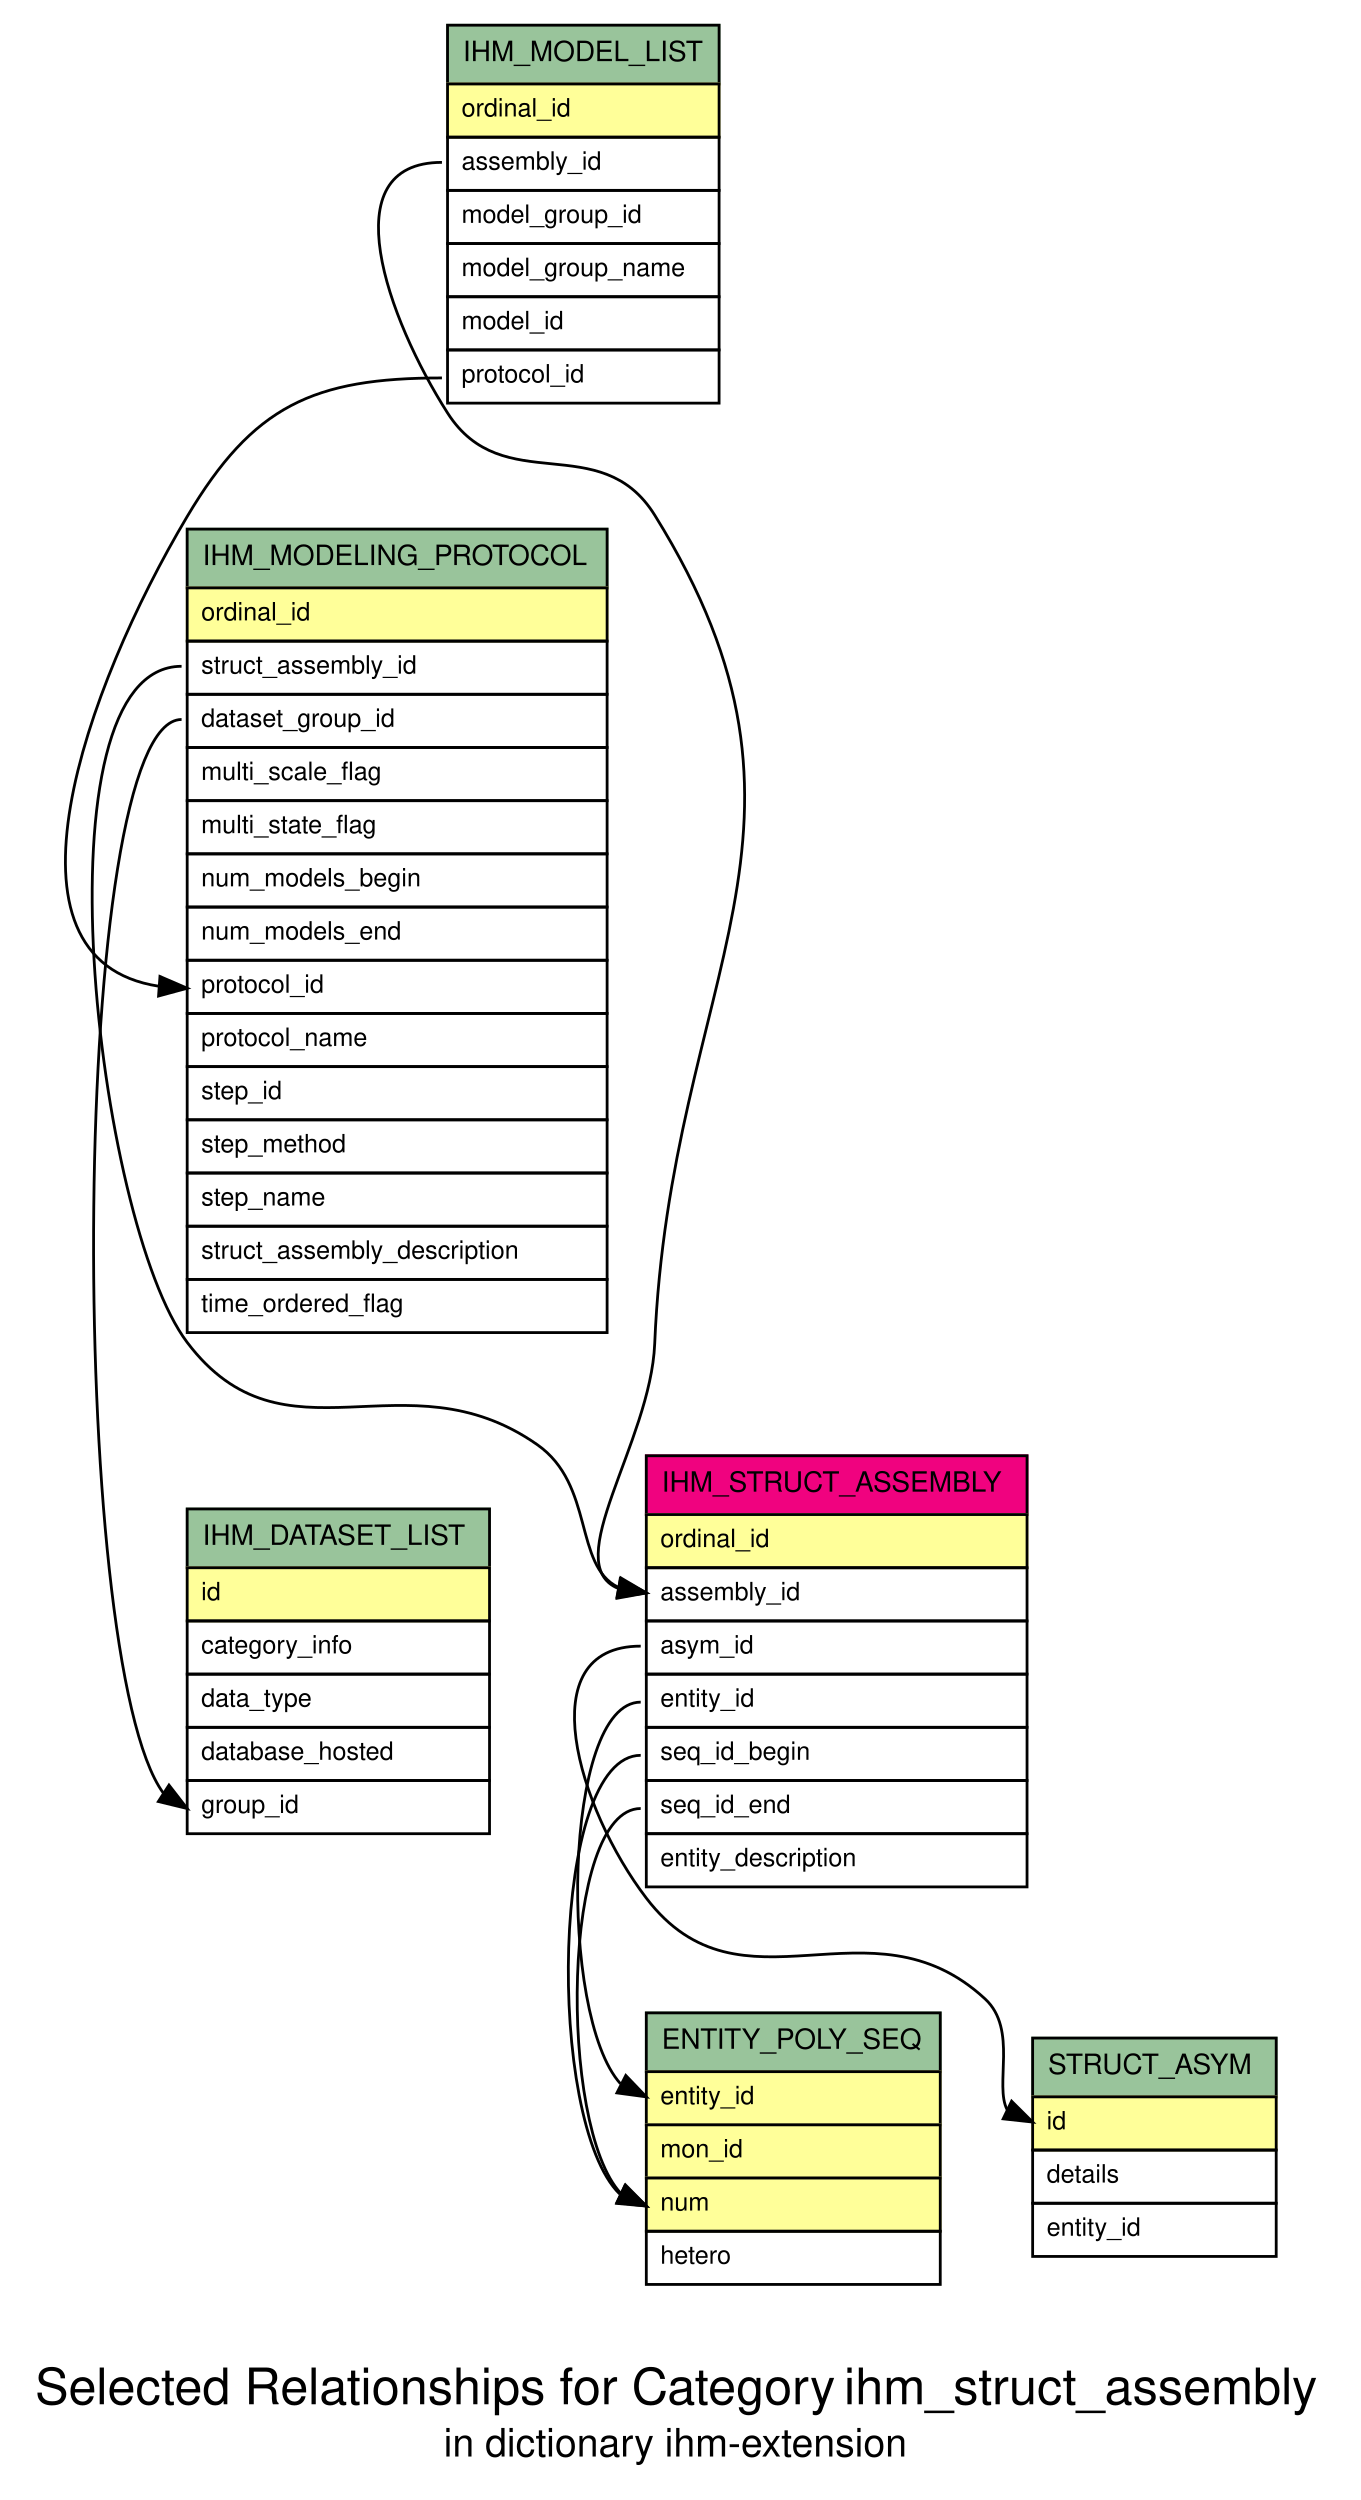
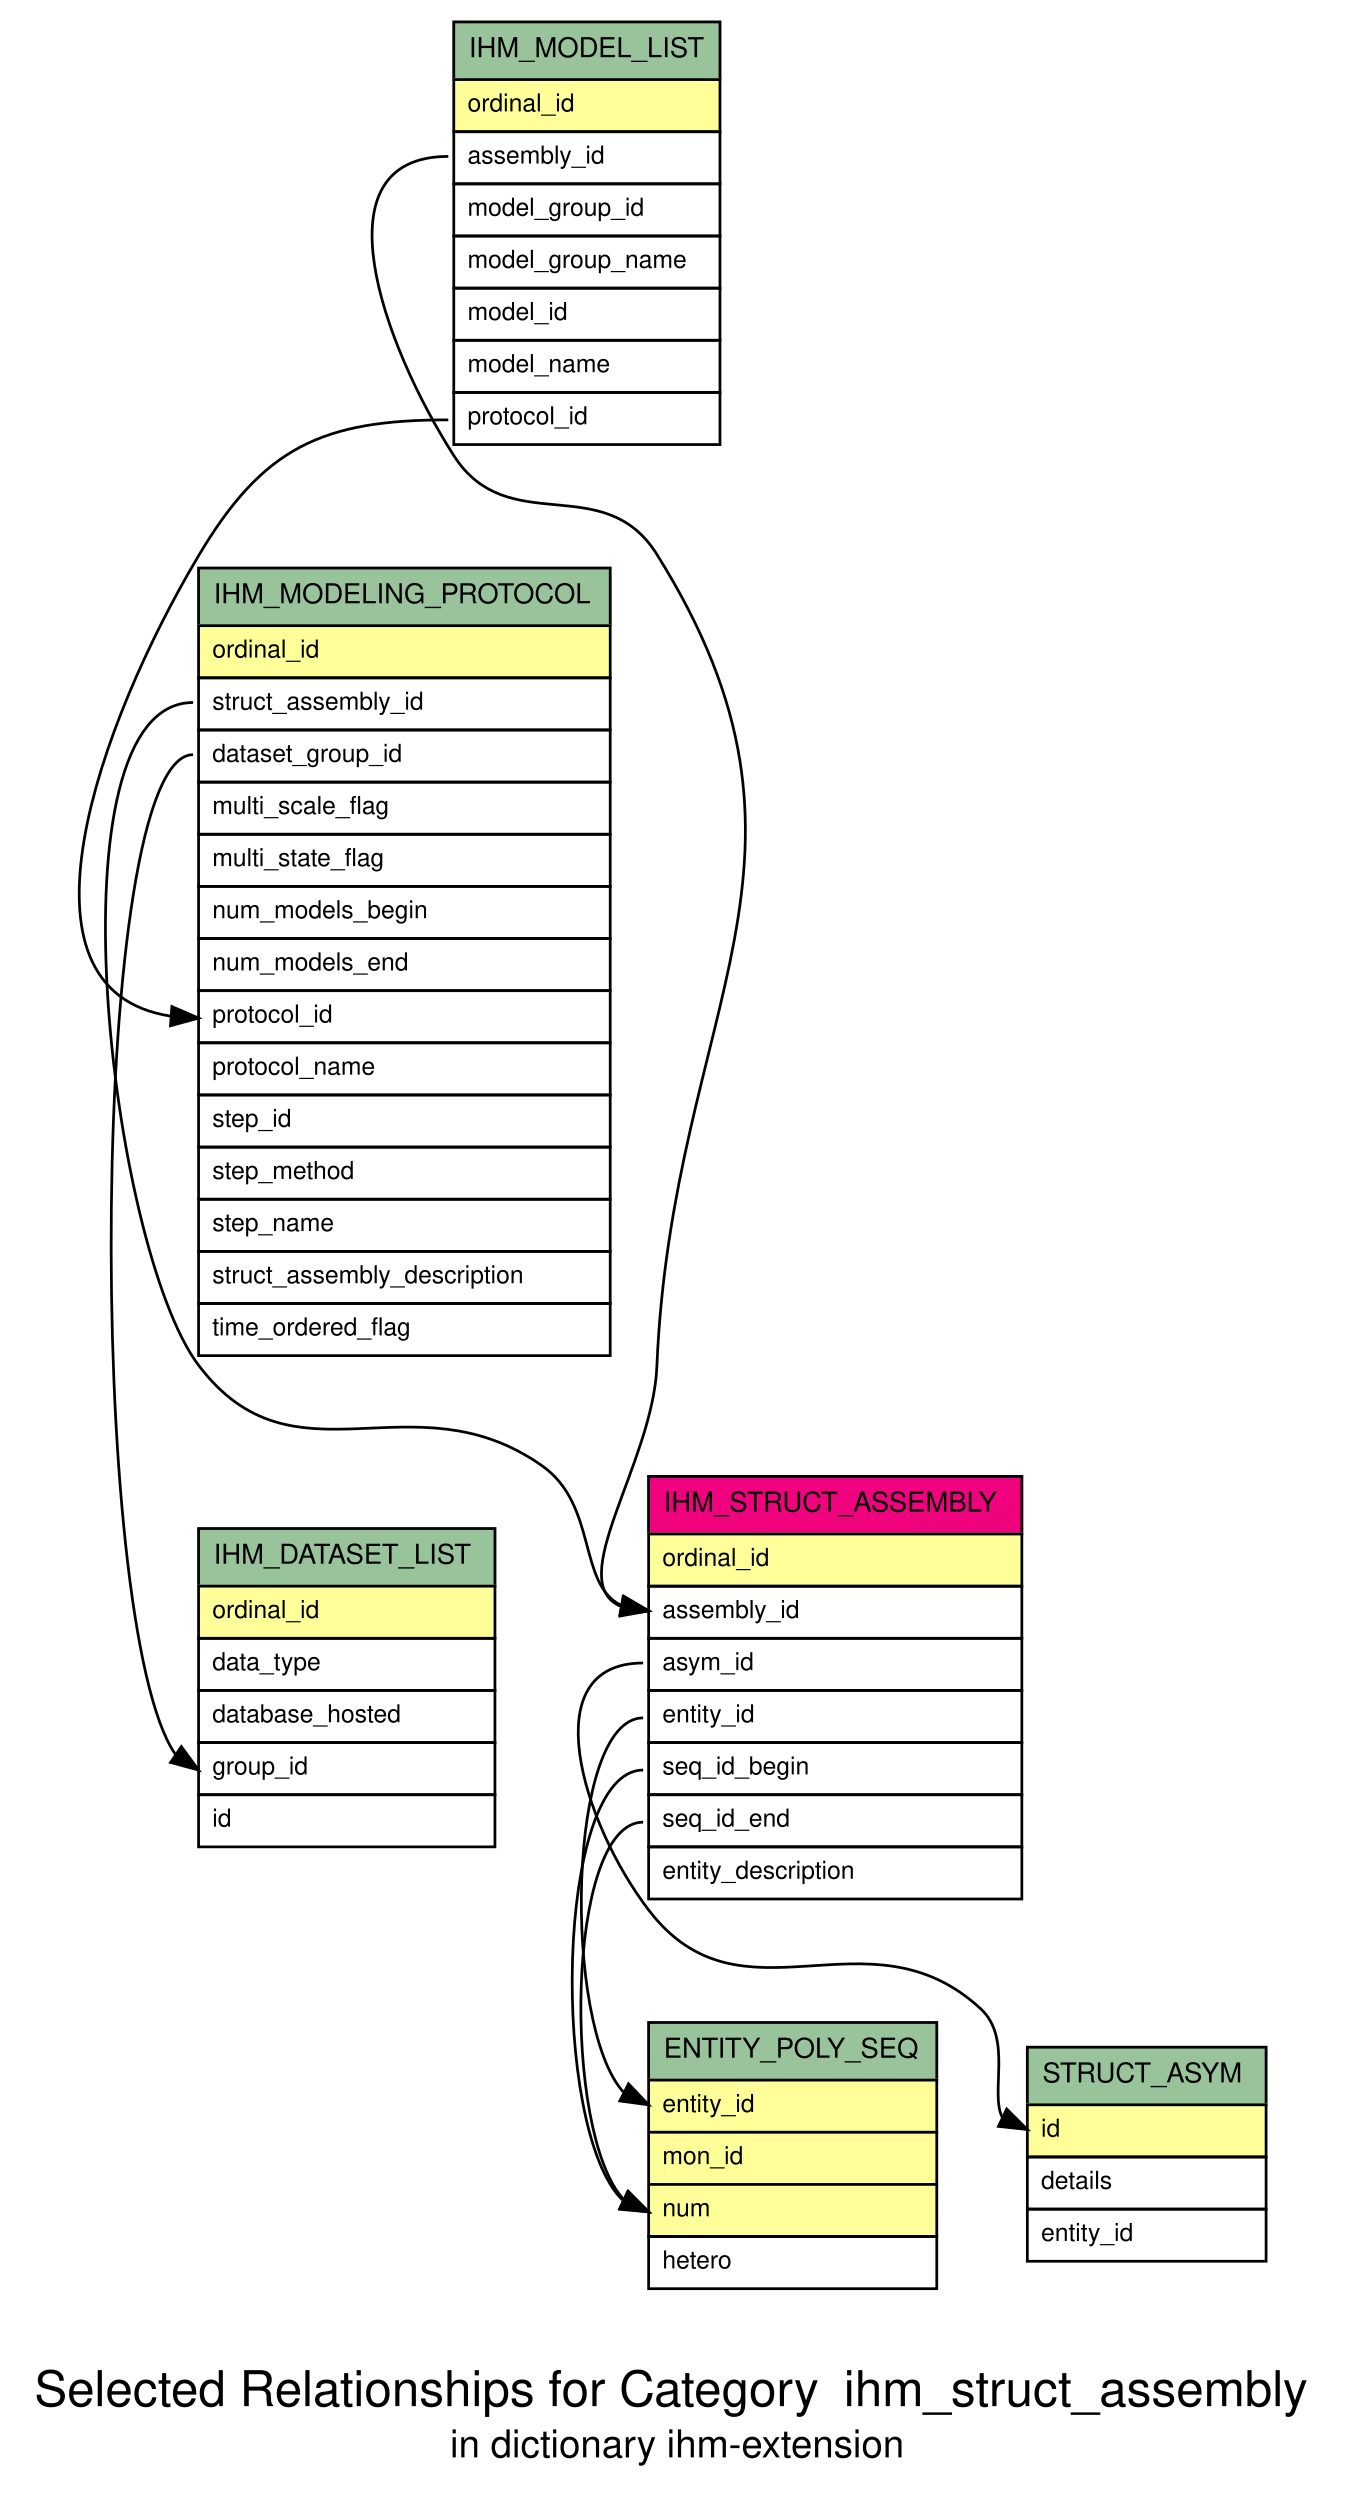
- <svg xmlns="http://www.w3.org/2000/svg" xmlns:xlink="http://www.w3.org/1999/xlink" width="486pt" height="893pt" viewBox="0.00 0.00 486.00 893.00">
-   <g id="graph1" class="graph" transform="scale(1 1) rotate(0) translate(4 889)">
-     <polygon fill="white" stroke="white" points="-4,5 -4,-889 483,-889 483,5 -4,5" />
-     <text text-anchor="start" x="236" y="-51.8" font-family="Helvetica,sans-Serif" font-size="18.00"> </text>
-     <text text-anchor="start" x="8.5" y="-30.2" font-family="Helvetica,sans-Serif" font-size="18.00">Selected Relationships for Category </text>
-     <text text-anchor="start" x="297.5" y="-30.2" font-family="Helvetica,sans-Serif" font-size="18.00">ihm_struct_assembly</text>
-     <text text-anchor="start" x="465.5" y="-29.8" font-family="Helvetica,sans-Serif" font-size="14.00"> </text>
-     <text text-anchor="start" x="154.5" y="-11.533" font-family="Helvetica,sans-Serif" font-size="14.00">  in dictionary ihm-extension</text>
+ <svg xmlns="http://www.w3.org/2000/svg" xmlns:xlink="http://www.w3.org/1999/xlink" width="497pt" height="911pt" viewBox="0.00 0.00 497.00 911.00">
+   <g id="graph1" class="graph" transform="scale(1 1) rotate(0) translate(4 907)">
+     <polygon fill="white" stroke="white" points="-4,5 -4,-907 494,-907 494,5 -4,5" />
+     <text text-anchor="start" x="241.5" y="-51.8" font-family="Helvetica,sans-Serif" font-size="18.00"> </text>
+     <text text-anchor="start" x="8.5" y="-30.2" font-family="Helvetica,sans-Serif" font-size="18.00">Selected Relationships for Category  </text>
+     <text text-anchor="start" x="303.5" y="-30.2" font-family="Helvetica,sans-Serif" font-size="18.00"> ihm_struct_assembly</text>
+     <text text-anchor="start" x="476.5" y="-29.8" font-family="Helvetica,sans-Serif" font-size="14.00"> </text>
+     <text text-anchor="start" x="160" y="-11.533" font-family="Helvetica,sans-Serif" font-size="14.00">  in dictionary ihm-extension</text>
    <g id="node1" class="node">
-       <a xlink:href="/dictionaries/ihm-extension-5.dic/Categories/entity_poly_seq.html" xlink:title="&lt;TABLE&gt;" target="_top">
-         <polygon fill="#99c49b" stroke="#99c49b" points="226.86,-149 226.86,-170 331.86,-170 331.86,-149 226.86,-149" />
-         <polygon fill="none" stroke="black" points="226.86,-149 226.86,-170 331.86,-170 331.86,-149 226.86,-149" />
-         <text text-anchor="start" x="232.36" y="-157.167" font-family="Helvetica,sans-Serif" font-size="10.00">ENTITY_POLY_SEQ</text>
-       </a>
-       <a xlink:href="/dictionaries/ihm-extension-5.dic/Items/_entity_poly_seq.entity_id.html" xlink:title="&lt;TABLE&gt;" target="_top">
-         <polygon fill="#ffff99" stroke="#ffff99" points="226.86,-130 226.86,-149 331.86,-149 331.86,-130 226.86,-130" />
-         <polygon fill="none" stroke="black" points="226.86,-130 226.86,-149 331.86,-149 331.86,-130 226.86,-130" />
-         <text text-anchor="start" x="231.86" y="-137.4" font-family="Helvetica,sans-Serif" font-size="9.00">entity_id</text>
-       </a>
-       <a xlink:href="/dictionaries/ihm-extension-5.dic/Items/_entity_poly_seq.mon_id.html" xlink:title="&lt;TABLE&gt;" target="_top">
-         <polygon fill="#ffff99" stroke="#ffff99" points="226.86,-111 226.86,-130 331.86,-130 331.86,-111 226.86,-111" />
-         <polygon fill="none" stroke="black" points="226.86,-111 226.86,-130 331.86,-130 331.86,-111 226.86,-111" />
-         <text text-anchor="start" x="231.86" y="-118.4" font-family="Helvetica,sans-Serif" font-size="9.00">mon_id</text>
-       </a>
-       <a xlink:href="/dictionaries/ihm-extension-5.dic/Items/_entity_poly_seq.num.html" xlink:title="&lt;TABLE&gt;" target="_top">
-         <polygon fill="#ffff99" stroke="#ffff99" points="226.86,-92 226.86,-111 331.86,-111 331.86,-92 226.86,-92" />
-         <polygon fill="none" stroke="black" points="226.86,-92 226.86,-111 331.86,-111 331.86,-92 226.86,-92" />
-         <text text-anchor="start" x="231.86" y="-99.4" font-family="Helvetica,sans-Serif" font-size="9.00">num</text>
-       </a>
-       <a xlink:href="/dictionaries/ihm-extension-5.dic/Items/_entity_poly_seq.hetero.html" xlink:title="&lt;TABLE&gt;" target="_top">
-         <polygon fill="none" stroke="black" points="226.86,-73 226.86,-92 331.86,-92 331.86,-73 226.86,-73" />
-         <text text-anchor="start" x="231.86" y="-80.4" font-family="Helvetica,sans-Serif" font-size="9.00">hetero</text>
+       <a xlink:href="/dictionaries/ihm-extension-6.dic/Categories/entity_poly_seq.html" xlink:title="&lt;TABLE&gt;" target="_top">
+         <polygon fill="#99c49b" stroke="#99c49b" points="232.36,-149 232.36,-170 337.36,-170 337.36,-149 232.36,-149" />
+         <polygon fill="none" stroke="black" points="232.36,-149 232.36,-170 337.36,-170 337.36,-149 232.36,-149" />
+         <text text-anchor="start" x="237.86" y="-157.167" font-family="Helvetica,sans-Serif" font-size="10.00">ENTITY_POLY_SEQ</text>
+       </a>
+       <a xlink:href="/dictionaries/ihm-extension-6.dic/Items/_entity_poly_seq.entity_id.html" xlink:title="&lt;TABLE&gt;" target="_top">
+         <polygon fill="#ffff99" stroke="#ffff99" points="232.36,-130 232.36,-149 337.36,-149 337.36,-130 232.36,-130" />
+         <polygon fill="none" stroke="black" points="232.36,-130 232.36,-149 337.36,-149 337.36,-130 232.36,-130" />
+         <text text-anchor="start" x="237.36" y="-137.4" font-family="Helvetica,sans-Serif" font-size="9.00">entity_id</text>
+       </a>
+       <a xlink:href="/dictionaries/ihm-extension-6.dic/Items/_entity_poly_seq.mon_id.html" xlink:title="&lt;TABLE&gt;" target="_top">
+         <polygon fill="#ffff99" stroke="#ffff99" points="232.36,-111 232.36,-130 337.36,-130 337.36,-111 232.36,-111" />
+         <polygon fill="none" stroke="black" points="232.36,-111 232.36,-130 337.36,-130 337.36,-111 232.36,-111" />
+         <text text-anchor="start" x="237.36" y="-118.4" font-family="Helvetica,sans-Serif" font-size="9.00">mon_id</text>
+       </a>
+       <a xlink:href="/dictionaries/ihm-extension-6.dic/Items/_entity_poly_seq.num.html" xlink:title="&lt;TABLE&gt;" target="_top">
+         <polygon fill="#ffff99" stroke="#ffff99" points="232.36,-92 232.36,-111 337.36,-111 337.36,-92 232.36,-92" />
+         <polygon fill="none" stroke="black" points="232.36,-92 232.36,-111 337.36,-111 337.36,-92 232.36,-92" />
+         <text text-anchor="start" x="237.36" y="-99.4" font-family="Helvetica,sans-Serif" font-size="9.00">num</text>
+       </a>
+       <a xlink:href="/dictionaries/ihm-extension-6.dic/Items/_entity_poly_seq.hetero.html" xlink:title="&lt;TABLE&gt;" target="_top">
+         <polygon fill="none" stroke="black" points="232.36,-73 232.36,-92 337.36,-92 337.36,-73 232.36,-73" />
+         <text text-anchor="start" x="237.36" y="-80.4" font-family="Helvetica,sans-Serif" font-size="9.00">hetero</text>
      </a>
    </g>
    <g id="node2" class="node">
-       <a xlink:href="/dictionaries/ihm-extension-5.dic/Categories/ihm_dataset_list.html" xlink:title="&lt;TABLE&gt;" target="_top">
-         <polygon fill="#99c49b" stroke="#99c49b" points="62.86,-329 62.86,-350 170.86,-350 170.86,-329 62.86,-329" />
-         <polygon fill="none" stroke="black" points="62.86,-329 62.86,-350 170.86,-350 170.86,-329 62.86,-329" />
-         <text text-anchor="start" x="68.36" y="-337.167" font-family="Helvetica,sans-Serif" font-size="10.00">IHM_DATASET_LIST</text>
-       </a>
-       <a xlink:href="/dictionaries/ihm-extension-5.dic/Items/_ihm_dataset_list.id.html" xlink:title="&lt;TABLE&gt;" target="_top">
-         <polygon fill="#ffff99" stroke="#ffff99" points="62.86,-310 62.86,-329 170.86,-329 170.86,-310 62.86,-310" />
-         <polygon fill="none" stroke="black" points="62.86,-310 62.86,-329 170.86,-329 170.86,-310 62.86,-310" />
-         <text text-anchor="start" x="67.86" y="-317.4" font-family="Helvetica,sans-Serif" font-size="9.00">id</text>
-       </a>
-       <a xlink:href="/dictionaries/ihm-extension-5.dic/Items/_ihm_dataset_list.category_info.html" xlink:title="&lt;TABLE&gt;" target="_top">
-         <polygon fill="none" stroke="black" points="62.86,-291 62.86,-310 170.86,-310 170.86,-291 62.86,-291" />
-         <text text-anchor="start" x="67.86" y="-298.4" font-family="Helvetica,sans-Serif" font-size="9.00">category_info</text>
-       </a>
-       <a xlink:href="/dictionaries/ihm-extension-5.dic/Items/_ihm_dataset_list.data_type.html" xlink:title="&lt;TABLE&gt;" target="_top">
-         <polygon fill="none" stroke="black" points="62.86,-272 62.86,-291 170.86,-291 170.86,-272 62.86,-272" />
-         <text text-anchor="start" x="67.86" y="-279.4" font-family="Helvetica,sans-Serif" font-size="9.00">data_type</text>
-       </a>
-       <a xlink:href="/dictionaries/ihm-extension-5.dic/Items/_ihm_dataset_list.database_hosted.html" xlink:title="&lt;TABLE&gt;" target="_top">
-         <polygon fill="none" stroke="black" points="62.86,-253 62.86,-272 170.86,-272 170.86,-253 62.86,-253" />
-         <text text-anchor="start" x="67.86" y="-260.4" font-family="Helvetica,sans-Serif" font-size="9.00">database_hosted</text>
-       </a>
-       <a xlink:href="/dictionaries/ihm-extension-5.dic/Items/_ihm_dataset_list.group_id.html" xlink:title="&lt;TABLE&gt;" target="_top">
-         <polygon fill="none" stroke="black" points="62.86,-234 62.86,-253 170.86,-253 170.86,-234 62.86,-234" />
-         <text text-anchor="start" x="67.86" y="-241.4" font-family="Helvetica,sans-Serif" font-size="9.00">group_id</text>
+       <a xlink:href="/dictionaries/ihm-extension-6.dic/Categories/ihm_dataset_list.html" xlink:title="&lt;TABLE&gt;" target="_top">
+         <polygon fill="#99c49b" stroke="#99c49b" points="68.36,-329 68.36,-350 176.36,-350 176.36,-329 68.36,-329" />
+         <polygon fill="none" stroke="black" points="68.36,-329 68.36,-350 176.36,-350 176.36,-329 68.36,-329" />
+         <text text-anchor="start" x="73.86" y="-337.167" font-family="Helvetica,sans-Serif" font-size="10.00">IHM_DATASET_LIST</text>
+       </a>
+       <a xlink:href="/dictionaries/ihm-extension-6.dic/Items/_ihm_dataset_list.ordinal_id.html" xlink:title="&lt;TABLE&gt;" target="_top">
+         <polygon fill="#ffff99" stroke="#ffff99" points="68.36,-310 68.36,-329 176.36,-329 176.36,-310 68.36,-310" />
+         <polygon fill="none" stroke="black" points="68.36,-310 68.36,-329 176.36,-329 176.36,-310 68.36,-310" />
+         <text text-anchor="start" x="73.36" y="-317.4" font-family="Helvetica,sans-Serif" font-size="9.00">ordinal_id</text>
+       </a>
+       <a xlink:href="/dictionaries/ihm-extension-6.dic/Items/_ihm_dataset_list.data_type.html" xlink:title="&lt;TABLE&gt;" target="_top">
+         <polygon fill="none" stroke="black" points="68.36,-291 68.36,-310 176.36,-310 176.36,-291 68.36,-291" />
+         <text text-anchor="start" x="73.36" y="-298.4" font-family="Helvetica,sans-Serif" font-size="9.00">data_type</text>
+       </a>
+       <a xlink:href="/dictionaries/ihm-extension-6.dic/Items/_ihm_dataset_list.database_hosted.html" xlink:title="&lt;TABLE&gt;" target="_top">
+         <polygon fill="none" stroke="black" points="68.36,-272 68.36,-291 176.36,-291 176.36,-272 68.36,-272" />
+         <text text-anchor="start" x="73.36" y="-279.4" font-family="Helvetica,sans-Serif" font-size="9.00">database_hosted</text>
+       </a>
+       <a xlink:href="/dictionaries/ihm-extension-6.dic/Items/_ihm_dataset_list.group_id.html" xlink:title="&lt;TABLE&gt;" target="_top">
+         <polygon fill="none" stroke="black" points="68.36,-253 68.36,-272 176.36,-272 176.36,-253 68.36,-253" />
+         <text text-anchor="start" x="73.36" y="-260.4" font-family="Helvetica,sans-Serif" font-size="9.00">group_id</text>
+       </a>
+       <a xlink:href="/dictionaries/ihm-extension-6.dic/Items/_ihm_dataset_list.id.html" xlink:title="&lt;TABLE&gt;" target="_top">
+         <polygon fill="none" stroke="black" points="68.36,-234 68.36,-253 176.36,-253 176.36,-234 68.36,-234" />
+         <text text-anchor="start" x="73.36" y="-241.4" font-family="Helvetica,sans-Serif" font-size="9.00">id</text>
      </a>
    </g>
    <g id="node3" class="node">
-       <a xlink:href="/dictionaries/ihm-extension-5.dic/Categories/ihm_model_list.html" xlink:title="&lt;TABLE&gt;" target="_top">
-         <polygon fill="#99c49b" stroke="#99c49b" points="155.86,-859 155.86,-880 252.86,-880 252.86,-859 155.86,-859" />
-         <polygon fill="none" stroke="black" points="155.86,-859 155.86,-880 252.86,-880 252.86,-859 155.86,-859" />
-         <text text-anchor="start" x="161.36" y="-867.167" font-family="Helvetica,sans-Serif" font-size="10.00">IHM_MODEL_LIST</text>
-       </a>
-       <a xlink:href="/dictionaries/ihm-extension-5.dic/Items/_ihm_model_list.ordinal_id.html" xlink:title="&lt;TABLE&gt;" target="_top">
-         <polygon fill="#ffff99" stroke="#ffff99" points="155.86,-840 155.86,-859 252.86,-859 252.86,-840 155.86,-840" />
-         <polygon fill="none" stroke="black" points="155.86,-840 155.86,-859 252.86,-859 252.86,-840 155.86,-840" />
-         <text text-anchor="start" x="160.86" y="-847.4" font-family="Helvetica,sans-Serif" font-size="9.00">ordinal_id</text>
-       </a>
-       <a xlink:href="/dictionaries/ihm-extension-5.dic/Items/_ihm_model_list.assembly_id.html" xlink:title="&lt;TABLE&gt;" target="_top">
-         <polygon fill="none" stroke="black" points="155.86,-821 155.86,-840 252.86,-840 252.86,-821 155.86,-821" />
-         <text text-anchor="start" x="160.86" y="-828.4" font-family="Helvetica,sans-Serif" font-size="9.00">assembly_id</text>
-       </a>
-       <a xlink:href="/dictionaries/ihm-extension-5.dic/Items/_ihm_model_list.model_group_id.html" xlink:title="&lt;TABLE&gt;" target="_top">
-         <polygon fill="none" stroke="black" points="155.86,-802 155.86,-821 252.86,-821 252.86,-802 155.86,-802" />
-         <text text-anchor="start" x="160.86" y="-809.4" font-family="Helvetica,sans-Serif" font-size="9.00">model_group_id</text>
-       </a>
-       <a xlink:href="/dictionaries/ihm-extension-5.dic/Items/_ihm_model_list.model_group_name.html" xlink:title="&lt;TABLE&gt;" target="_top">
-         <polygon fill="none" stroke="black" points="155.86,-783 155.86,-802 252.86,-802 252.86,-783 155.86,-783" />
-         <text text-anchor="start" x="160.86" y="-790.4" font-family="Helvetica,sans-Serif" font-size="9.00">model_group_name</text>
-       </a>
-       <a xlink:href="/dictionaries/ihm-extension-5.dic/Items/_ihm_model_list.model_id.html" xlink:title="&lt;TABLE&gt;" target="_top">
-         <polygon fill="none" stroke="black" points="155.86,-764 155.86,-783 252.86,-783 252.86,-764 155.86,-764" />
-         <text text-anchor="start" x="160.86" y="-771.4" font-family="Helvetica,sans-Serif" font-size="9.00">model_id</text>
-       </a>
-       <a xlink:href="/dictionaries/ihm-extension-5.dic/Items/_ihm_model_list.protocol_id.html" xlink:title="&lt;TABLE&gt;" target="_top">
-         <polygon fill="none" stroke="black" points="155.86,-745 155.86,-764 252.86,-764 252.86,-745 155.86,-745" />
-         <text text-anchor="start" x="160.86" y="-752.4" font-family="Helvetica,sans-Serif" font-size="9.00">protocol_id</text>
+       <a xlink:href="/dictionaries/ihm-extension-6.dic/Categories/ihm_model_list.html" xlink:title="&lt;TABLE&gt;" target="_top">
+         <polygon fill="#99c49b" stroke="#99c49b" points="161.36,-878 161.36,-899 258.36,-899 258.36,-878 161.36,-878" />
+         <polygon fill="none" stroke="black" points="161.36,-878 161.36,-899 258.36,-899 258.36,-878 161.36,-878" />
+         <text text-anchor="start" x="166.86" y="-886.167" font-family="Helvetica,sans-Serif" font-size="10.00">IHM_MODEL_LIST</text>
+       </a>
+       <a xlink:href="/dictionaries/ihm-extension-6.dic/Items/_ihm_model_list.ordinal_id.html" xlink:title="&lt;TABLE&gt;" target="_top">
+         <polygon fill="#ffff99" stroke="#ffff99" points="161.36,-859 161.36,-878 258.36,-878 258.36,-859 161.36,-859" />
+         <polygon fill="none" stroke="black" points="161.36,-859 161.36,-878 258.36,-878 258.36,-859 161.36,-859" />
+         <text text-anchor="start" x="166.36" y="-866.4" font-family="Helvetica,sans-Serif" font-size="9.00">ordinal_id</text>
+       </a>
+       <a xlink:href="/dictionaries/ihm-extension-6.dic/Items/_ihm_model_list.assembly_id.html" xlink:title="&lt;TABLE&gt;" target="_top">
+         <polygon fill="none" stroke="black" points="161.36,-840 161.36,-859 258.36,-859 258.36,-840 161.36,-840" />
+         <text text-anchor="start" x="166.36" y="-847.4" font-family="Helvetica,sans-Serif" font-size="9.00">assembly_id</text>
+       </a>
+       <a xlink:href="/dictionaries/ihm-extension-6.dic/Items/_ihm_model_list.model_group_id.html" xlink:title="&lt;TABLE&gt;" target="_top">
+         <polygon fill="none" stroke="black" points="161.36,-821 161.36,-840 258.36,-840 258.36,-821 161.36,-821" />
+         <text text-anchor="start" x="166.36" y="-828.4" font-family="Helvetica,sans-Serif" font-size="9.00">model_group_id</text>
+       </a>
+       <a xlink:href="/dictionaries/ihm-extension-6.dic/Items/_ihm_model_list.model_group_name.html" xlink:title="&lt;TABLE&gt;" target="_top">
+         <polygon fill="none" stroke="black" points="161.36,-802 161.36,-821 258.36,-821 258.36,-802 161.36,-802" />
+         <text text-anchor="start" x="166.36" y="-809.4" font-family="Helvetica,sans-Serif" font-size="9.00">model_group_name</text>
+       </a>
+       <a xlink:href="/dictionaries/ihm-extension-6.dic/Items/_ihm_model_list.model_id.html" xlink:title="&lt;TABLE&gt;" target="_top">
+         <polygon fill="none" stroke="black" points="161.36,-783 161.36,-802 258.36,-802 258.36,-783 161.36,-783" />
+         <text text-anchor="start" x="166.36" y="-790.4" font-family="Helvetica,sans-Serif" font-size="9.00">model_id</text>
+       </a>
+       <a xlink:href="/dictionaries/ihm-extension-6.dic/Items/_ihm_model_list.model_name.html" xlink:title="&lt;TABLE&gt;" target="_top">
+         <polygon fill="none" stroke="black" points="161.36,-764 161.36,-783 258.36,-783 258.36,-764 161.36,-764" />
+         <text text-anchor="start" x="166.36" y="-771.4" font-family="Helvetica,sans-Serif" font-size="9.00">model_name</text>
+       </a>
+       <a xlink:href="/dictionaries/ihm-extension-6.dic/Items/_ihm_model_list.protocol_id.html" xlink:title="&lt;TABLE&gt;" target="_top">
+         <polygon fill="none" stroke="black" points="161.36,-745 161.36,-764 258.36,-764 258.36,-745 161.36,-745" />
+         <text text-anchor="start" x="166.36" y="-752.4" font-family="Helvetica,sans-Serif" font-size="9.00">protocol_id</text>
      </a>
    </g>
    <g id="node4" class="node">
-       <a xlink:href="/dictionaries/ihm-extension-5.dic/Categories/ihm_modeling_protocol.html" xlink:title="&lt;TABLE&gt;" target="_top">
-         <polygon fill="#99c49b" stroke="#99c49b" points="62.86,-679 62.86,-700 212.86,-700 212.86,-679 62.86,-679" />
-         <polygon fill="none" stroke="black" points="62.86,-679 62.86,-700 212.86,-700 212.86,-679 62.86,-679" />
-         <text text-anchor="start" x="68.36" y="-687.167" font-family="Helvetica,sans-Serif" font-size="10.00">IHM_MODELING_PROTOCOL</text>
-       </a>
-       <a xlink:href="/dictionaries/ihm-extension-5.dic/Items/_ihm_modeling_protocol.ordinal_id.html" xlink:title="&lt;TABLE&gt;" target="_top">
-         <polygon fill="#ffff99" stroke="#ffff99" points="62.86,-660 62.86,-679 212.86,-679 212.86,-660 62.86,-660" />
-         <polygon fill="none" stroke="black" points="62.86,-660 62.86,-679 212.86,-679 212.86,-660 62.86,-660" />
-         <text text-anchor="start" x="67.86" y="-667.4" font-family="Helvetica,sans-Serif" font-size="9.00">ordinal_id</text>
-       </a>
-       <a xlink:href="/dictionaries/ihm-extension-5.dic/Items/_ihm_modeling_protocol.struct_assembly_id.html" xlink:title="&lt;TABLE&gt;" target="_top">
-         <polygon fill="none" stroke="black" points="62.86,-641 62.86,-660 212.86,-660 212.86,-641 62.86,-641" />
-         <text text-anchor="start" x="67.86" y="-648.4" font-family="Helvetica,sans-Serif" font-size="9.00">struct_assembly_id</text>
-       </a>
-       <a xlink:href="/dictionaries/ihm-extension-5.dic/Items/_ihm_modeling_protocol.dataset_group_id.html" xlink:title="&lt;TABLE&gt;" target="_top">
-         <polygon fill="none" stroke="black" points="62.86,-622 62.86,-641 212.86,-641 212.86,-622 62.86,-622" />
-         <text text-anchor="start" x="67.86" y="-629.4" font-family="Helvetica,sans-Serif" font-size="9.00">dataset_group_id</text>
-       </a>
-       <a xlink:href="/dictionaries/ihm-extension-5.dic/Items/_ihm_modeling_protocol.multi_scale_flag.html" xlink:title="&lt;TABLE&gt;" target="_top">
-         <polygon fill="none" stroke="black" points="62.86,-603 62.86,-622 212.86,-622 212.86,-603 62.86,-603" />
-         <text text-anchor="start" x="67.86" y="-610.4" font-family="Helvetica,sans-Serif" font-size="9.00">multi_scale_flag</text>
-       </a>
-       <a xlink:href="/dictionaries/ihm-extension-5.dic/Items/_ihm_modeling_protocol.multi_state_flag.html" xlink:title="&lt;TABLE&gt;" target="_top">
-         <polygon fill="none" stroke="black" points="62.86,-584 62.86,-603 212.86,-603 212.86,-584 62.86,-584" />
-         <text text-anchor="start" x="67.86" y="-591.4" font-family="Helvetica,sans-Serif" font-size="9.00">multi_state_flag</text>
-       </a>
-       <a xlink:href="/dictionaries/ihm-extension-5.dic/Items/_ihm_modeling_protocol.num_models_begin.html" xlink:title="&lt;TABLE&gt;" target="_top">
-         <polygon fill="none" stroke="black" points="62.86,-565 62.86,-584 212.86,-584 212.86,-565 62.86,-565" />
-         <text text-anchor="start" x="67.86" y="-572.4" font-family="Helvetica,sans-Serif" font-size="9.00">num_models_begin</text>
-       </a>
-       <a xlink:href="/dictionaries/ihm-extension-5.dic/Items/_ihm_modeling_protocol.num_models_end.html" xlink:title="&lt;TABLE&gt;" target="_top">
-         <polygon fill="none" stroke="black" points="62.86,-546 62.86,-565 212.86,-565 212.86,-546 62.86,-546" />
-         <text text-anchor="start" x="67.86" y="-553.4" font-family="Helvetica,sans-Serif" font-size="9.00">num_models_end</text>
-       </a>
-       <a xlink:href="/dictionaries/ihm-extension-5.dic/Items/_ihm_modeling_protocol.protocol_id.html" xlink:title="&lt;TABLE&gt;" target="_top">
-         <polygon fill="none" stroke="black" points="62.86,-527 62.86,-546 212.86,-546 212.86,-527 62.86,-527" />
-         <text text-anchor="start" x="67.86" y="-534.4" font-family="Helvetica,sans-Serif" font-size="9.00">protocol_id</text>
-       </a>
-       <a xlink:href="/dictionaries/ihm-extension-5.dic/Items/_ihm_modeling_protocol.protocol_name.html" xlink:title="&lt;TABLE&gt;" target="_top">
-         <polygon fill="none" stroke="black" points="62.86,-508 62.86,-527 212.86,-527 212.86,-508 62.86,-508" />
-         <text text-anchor="start" x="67.86" y="-515.4" font-family="Helvetica,sans-Serif" font-size="9.00">protocol_name</text>
-       </a>
-       <a xlink:href="/dictionaries/ihm-extension-5.dic/Items/_ihm_modeling_protocol.step_id.html" xlink:title="&lt;TABLE&gt;" target="_top">
-         <polygon fill="none" stroke="black" points="62.86,-489 62.86,-508 212.86,-508 212.86,-489 62.86,-489" />
-         <text text-anchor="start" x="67.86" y="-496.4" font-family="Helvetica,sans-Serif" font-size="9.00">step_id</text>
-       </a>
-       <a xlink:href="/dictionaries/ihm-extension-5.dic/Items/_ihm_modeling_protocol.step_method.html" xlink:title="&lt;TABLE&gt;" target="_top">
-         <polygon fill="none" stroke="black" points="62.86,-470 62.86,-489 212.86,-489 212.86,-470 62.86,-470" />
-         <text text-anchor="start" x="67.86" y="-477.4" font-family="Helvetica,sans-Serif" font-size="9.00">step_method</text>
-       </a>
-       <a xlink:href="/dictionaries/ihm-extension-5.dic/Items/_ihm_modeling_protocol.step_name.html" xlink:title="&lt;TABLE&gt;" target="_top">
-         <polygon fill="none" stroke="black" points="62.86,-451 62.86,-470 212.86,-470 212.86,-451 62.86,-451" />
-         <text text-anchor="start" x="67.86" y="-458.4" font-family="Helvetica,sans-Serif" font-size="9.00">step_name</text>
-       </a>
-       <a xlink:href="/dictionaries/ihm-extension-5.dic/Items/_ihm_modeling_protocol.struct_assembly_description.html" xlink:title="&lt;TABLE&gt;" target="_top">
-         <polygon fill="none" stroke="black" points="62.86,-432 62.86,-451 212.86,-451 212.86,-432 62.86,-432" />
-         <text text-anchor="start" x="67.86" y="-439.4" font-family="Helvetica,sans-Serif" font-size="9.00">struct_assembly_description</text>
-       </a>
-       <a xlink:href="/dictionaries/ihm-extension-5.dic/Items/_ihm_modeling_protocol.time_ordered_flag.html" xlink:title="&lt;TABLE&gt;" target="_top">
-         <polygon fill="none" stroke="black" points="62.86,-413 62.86,-432 212.86,-432 212.86,-413 62.86,-413" />
-         <text text-anchor="start" x="67.86" y="-420.4" font-family="Helvetica,sans-Serif" font-size="9.00">time_ordered_flag</text>
+       <a xlink:href="/dictionaries/ihm-extension-6.dic/Categories/ihm_modeling_protocol.html" xlink:title="&lt;TABLE&gt;" target="_top">
+         <polygon fill="#99c49b" stroke="#99c49b" points="68.36,-679 68.36,-700 218.36,-700 218.36,-679 68.36,-679" />
+         <polygon fill="none" stroke="black" points="68.36,-679 68.36,-700 218.36,-700 218.36,-679 68.36,-679" />
+         <text text-anchor="start" x="73.86" y="-687.167" font-family="Helvetica,sans-Serif" font-size="10.00">IHM_MODELING_PROTOCOL</text>
+       </a>
+       <a xlink:href="/dictionaries/ihm-extension-6.dic/Items/_ihm_modeling_protocol.ordinal_id.html" xlink:title="&lt;TABLE&gt;" target="_top">
+         <polygon fill="#ffff99" stroke="#ffff99" points="68.36,-660 68.36,-679 218.36,-679 218.36,-660 68.36,-660" />
+         <polygon fill="none" stroke="black" points="68.36,-660 68.36,-679 218.36,-679 218.36,-660 68.36,-660" />
+         <text text-anchor="start" x="73.36" y="-667.4" font-family="Helvetica,sans-Serif" font-size="9.00">ordinal_id</text>
+       </a>
+       <a xlink:href="/dictionaries/ihm-extension-6.dic/Items/_ihm_modeling_protocol.struct_assembly_id.html" xlink:title="&lt;TABLE&gt;" target="_top">
+         <polygon fill="none" stroke="black" points="68.36,-641 68.36,-660 218.36,-660 218.36,-641 68.36,-641" />
+         <text text-anchor="start" x="73.36" y="-648.4" font-family="Helvetica,sans-Serif" font-size="9.00">struct_assembly_id</text>
+       </a>
+       <a xlink:href="/dictionaries/ihm-extension-6.dic/Items/_ihm_modeling_protocol.dataset_group_id.html" xlink:title="&lt;TABLE&gt;" target="_top">
+         <polygon fill="none" stroke="black" points="68.36,-622 68.36,-641 218.36,-641 218.36,-622 68.36,-622" />
+         <text text-anchor="start" x="73.36" y="-629.4" font-family="Helvetica,sans-Serif" font-size="9.00">dataset_group_id</text>
+       </a>
+       <a xlink:href="/dictionaries/ihm-extension-6.dic/Items/_ihm_modeling_protocol.multi_scale_flag.html" xlink:title="&lt;TABLE&gt;" target="_top">
+         <polygon fill="none" stroke="black" points="68.36,-603 68.36,-622 218.36,-622 218.36,-603 68.36,-603" />
+         <text text-anchor="start" x="73.36" y="-610.4" font-family="Helvetica,sans-Serif" font-size="9.00">multi_scale_flag</text>
+       </a>
+       <a xlink:href="/dictionaries/ihm-extension-6.dic/Items/_ihm_modeling_protocol.multi_state_flag.html" xlink:title="&lt;TABLE&gt;" target="_top">
+         <polygon fill="none" stroke="black" points="68.36,-584 68.36,-603 218.36,-603 218.36,-584 68.36,-584" />
+         <text text-anchor="start" x="73.36" y="-591.4" font-family="Helvetica,sans-Serif" font-size="9.00">multi_state_flag</text>
+       </a>
+       <a xlink:href="/dictionaries/ihm-extension-6.dic/Items/_ihm_modeling_protocol.num_models_begin.html" xlink:title="&lt;TABLE&gt;" target="_top">
+         <polygon fill="none" stroke="black" points="68.36,-565 68.36,-584 218.36,-584 218.36,-565 68.36,-565" />
+         <text text-anchor="start" x="73.36" y="-572.4" font-family="Helvetica,sans-Serif" font-size="9.00">num_models_begin</text>
+       </a>
+       <a xlink:href="/dictionaries/ihm-extension-6.dic/Items/_ihm_modeling_protocol.num_models_end.html" xlink:title="&lt;TABLE&gt;" target="_top">
+         <polygon fill="none" stroke="black" points="68.36,-546 68.36,-565 218.36,-565 218.36,-546 68.36,-546" />
+         <text text-anchor="start" x="73.36" y="-553.4" font-family="Helvetica,sans-Serif" font-size="9.00">num_models_end</text>
+       </a>
+       <a xlink:href="/dictionaries/ihm-extension-6.dic/Items/_ihm_modeling_protocol.protocol_id.html" xlink:title="&lt;TABLE&gt;" target="_top">
+         <polygon fill="none" stroke="black" points="68.36,-527 68.36,-546 218.36,-546 218.36,-527 68.36,-527" />
+         <text text-anchor="start" x="73.36" y="-534.4" font-family="Helvetica,sans-Serif" font-size="9.00">protocol_id</text>
+       </a>
+       <a xlink:href="/dictionaries/ihm-extension-6.dic/Items/_ihm_modeling_protocol.protocol_name.html" xlink:title="&lt;TABLE&gt;" target="_top">
+         <polygon fill="none" stroke="black" points="68.36,-508 68.36,-527 218.36,-527 218.36,-508 68.36,-508" />
+         <text text-anchor="start" x="73.36" y="-515.4" font-family="Helvetica,sans-Serif" font-size="9.00">protocol_name</text>
+       </a>
+       <a xlink:href="/dictionaries/ihm-extension-6.dic/Items/_ihm_modeling_protocol.step_id.html" xlink:title="&lt;TABLE&gt;" target="_top">
+         <polygon fill="none" stroke="black" points="68.36,-489 68.36,-508 218.36,-508 218.36,-489 68.36,-489" />
+         <text text-anchor="start" x="73.36" y="-496.4" font-family="Helvetica,sans-Serif" font-size="9.00">step_id</text>
+       </a>
+       <a xlink:href="/dictionaries/ihm-extension-6.dic/Items/_ihm_modeling_protocol.step_method.html" xlink:title="&lt;TABLE&gt;" target="_top">
+         <polygon fill="none" stroke="black" points="68.36,-470 68.36,-489 218.36,-489 218.36,-470 68.36,-470" />
+         <text text-anchor="start" x="73.36" y="-477.4" font-family="Helvetica,sans-Serif" font-size="9.00">step_method</text>
+       </a>
+       <a xlink:href="/dictionaries/ihm-extension-6.dic/Items/_ihm_modeling_protocol.step_name.html" xlink:title="&lt;TABLE&gt;" target="_top">
+         <polygon fill="none" stroke="black" points="68.36,-451 68.36,-470 218.36,-470 218.36,-451 68.36,-451" />
+         <text text-anchor="start" x="73.36" y="-458.4" font-family="Helvetica,sans-Serif" font-size="9.00">step_name</text>
+       </a>
+       <a xlink:href="/dictionaries/ihm-extension-6.dic/Items/_ihm_modeling_protocol.struct_assembly_description.html" xlink:title="&lt;TABLE&gt;" target="_top">
+         <polygon fill="none" stroke="black" points="68.36,-432 68.36,-451 218.36,-451 218.36,-432 68.36,-432" />
+         <text text-anchor="start" x="73.36" y="-439.4" font-family="Helvetica,sans-Serif" font-size="9.00">struct_assembly_description</text>
+       </a>
+       <a xlink:href="/dictionaries/ihm-extension-6.dic/Items/_ihm_modeling_protocol.time_ordered_flag.html" xlink:title="&lt;TABLE&gt;" target="_top">
+         <polygon fill="none" stroke="black" points="68.36,-413 68.36,-432 218.36,-432 218.36,-413 68.36,-413" />
+         <text text-anchor="start" x="73.36" y="-420.4" font-family="Helvetica,sans-Serif" font-size="9.00">time_ordered_flag</text>
      </a>
    </g>
    <g id="edge12" class="edge">
-       <path fill="none" stroke="black" d="M153.86,-754C107.819,-754 86.385,-744.077 62.86,-704.5 26.463,-643.269 -8.449,-546.074 52.674,-536.728" />
-       <polygon fill="black" stroke="black" points="53.135,-540.204 62.86,-536 52.636,-533.222 53.135,-540.204" />
+       <path fill="none" stroke="black" d="M159.36,-754C113.319,-754 91.885,-744.077 68.36,-704.5 31.963,-643.269 -2.949,-546.074 58.174,-536.728" />
+       <polygon fill="black" stroke="black" points="58.635,-540.204 68.36,-536 58.136,-533.222 58.635,-540.204" />
    </g>
    <g id="node5" class="node">
-       <a xlink:href="/dictionaries/ihm-extension-5.dic/Categories/ihm_struct_assembly.html" xlink:title="&lt;TABLE&gt;" target="_top">
-         <polygon fill="#f0027f" stroke="#f0027f" points="226.86,-348 226.86,-369 362.86,-369 362.86,-348 226.86,-348" />
-         <polygon fill="none" stroke="black" points="226.86,-348 226.86,-369 362.86,-369 362.86,-348 226.86,-348" />
-         <text text-anchor="start" x="232.36" y="-356.167" font-family="Helvetica,sans-Serif" font-size="10.00">IHM_STRUCT_ASSEMBLY</text>
-       </a>
-       <a xlink:href="/dictionaries/ihm-extension-5.dic/Items/_ihm_struct_assembly.ordinal_id.html" xlink:title="&lt;TABLE&gt;" target="_top">
-         <polygon fill="#ffff99" stroke="#ffff99" points="226.86,-329 226.86,-348 362.86,-348 362.86,-329 226.86,-329" />
-         <polygon fill="none" stroke="black" points="226.86,-329 226.86,-348 362.86,-348 362.86,-329 226.86,-329" />
-         <text text-anchor="start" x="231.86" y="-336.4" font-family="Helvetica,sans-Serif" font-size="9.00">ordinal_id</text>
-       </a>
-       <a xlink:href="/dictionaries/ihm-extension-5.dic/Items/_ihm_struct_assembly.assembly_id.html" xlink:title="&lt;TABLE&gt;" target="_top">
-         <polygon fill="none" stroke="black" points="226.86,-310 226.86,-329 362.86,-329 362.86,-310 226.86,-310" />
-         <text text-anchor="start" x="231.86" y="-317.4" font-family="Helvetica,sans-Serif" font-size="9.00">assembly_id</text>
-       </a>
-       <a xlink:href="/dictionaries/ihm-extension-5.dic/Items/_ihm_struct_assembly.asym_id.html" xlink:title="&lt;TABLE&gt;" target="_top">
-         <polygon fill="none" stroke="black" points="226.86,-291 226.86,-310 362.86,-310 362.86,-291 226.86,-291" />
-         <text text-anchor="start" x="231.86" y="-298.4" font-family="Helvetica,sans-Serif" font-size="9.00">asym_id</text>
-       </a>
-       <a xlink:href="/dictionaries/ihm-extension-5.dic/Items/_ihm_struct_assembly.entity_id.html" xlink:title="&lt;TABLE&gt;" target="_top">
-         <polygon fill="none" stroke="black" points="226.86,-272 226.86,-291 362.86,-291 362.86,-272 226.86,-272" />
-         <text text-anchor="start" x="231.86" y="-279.4" font-family="Helvetica,sans-Serif" font-size="9.00">entity_id</text>
-       </a>
-       <a xlink:href="/dictionaries/ihm-extension-5.dic/Items/_ihm_struct_assembly.seq_id_begin.html" xlink:title="&lt;TABLE&gt;" target="_top">
-         <polygon fill="none" stroke="black" points="226.86,-253 226.86,-272 362.86,-272 362.86,-253 226.86,-253" />
-         <text text-anchor="start" x="231.86" y="-260.4" font-family="Helvetica,sans-Serif" font-size="9.00">seq_id_begin</text>
-       </a>
-       <a xlink:href="/dictionaries/ihm-extension-5.dic/Items/_ihm_struct_assembly.seq_id_end.html" xlink:title="&lt;TABLE&gt;" target="_top">
-         <polygon fill="none" stroke="black" points="226.86,-234 226.86,-253 362.86,-253 362.86,-234 226.86,-234" />
-         <text text-anchor="start" x="231.86" y="-241.4" font-family="Helvetica,sans-Serif" font-size="9.00">seq_id_end</text>
-       </a>
-       <a xlink:href="/dictionaries/ihm-extension-5.dic/Items/_ihm_struct_assembly.entity_description.html" xlink:title="&lt;TABLE&gt;" target="_top">
-         <polygon fill="none" stroke="black" points="226.86,-215 226.86,-234 362.86,-234 362.86,-215 226.86,-215" />
-         <text text-anchor="start" x="231.86" y="-222.4" font-family="Helvetica,sans-Serif" font-size="9.00">entity_description</text>
+       <a xlink:href="/dictionaries/ihm-extension-6.dic/Categories/ihm_struct_assembly.html" xlink:title="&lt;TABLE&gt;" target="_top">
+         <polygon fill="#f0027f" stroke="#f0027f" points="232.36,-348 232.36,-369 368.36,-369 368.36,-348 232.36,-348" />
+         <polygon fill="none" stroke="black" points="232.36,-348 232.36,-369 368.36,-369 368.36,-348 232.36,-348" />
+         <text text-anchor="start" x="237.86" y="-356.167" font-family="Helvetica,sans-Serif" font-size="10.00">IHM_STRUCT_ASSEMBLY</text>
+       </a>
+       <a xlink:href="/dictionaries/ihm-extension-6.dic/Items/_ihm_struct_assembly.ordinal_id.html" xlink:title="&lt;TABLE&gt;" target="_top">
+         <polygon fill="#ffff99" stroke="#ffff99" points="232.36,-329 232.36,-348 368.36,-348 368.36,-329 232.36,-329" />
+         <polygon fill="none" stroke="black" points="232.36,-329 232.36,-348 368.36,-348 368.36,-329 232.36,-329" />
+         <text text-anchor="start" x="237.36" y="-336.4" font-family="Helvetica,sans-Serif" font-size="9.00">ordinal_id</text>
+       </a>
+       <a xlink:href="/dictionaries/ihm-extension-6.dic/Items/_ihm_struct_assembly.assembly_id.html" xlink:title="&lt;TABLE&gt;" target="_top">
+         <polygon fill="none" stroke="black" points="232.36,-310 232.36,-329 368.36,-329 368.36,-310 232.36,-310" />
+         <text text-anchor="start" x="237.36" y="-317.4" font-family="Helvetica,sans-Serif" font-size="9.00">assembly_id</text>
+       </a>
+       <a xlink:href="/dictionaries/ihm-extension-6.dic/Items/_ihm_struct_assembly.asym_id.html" xlink:title="&lt;TABLE&gt;" target="_top">
+         <polygon fill="none" stroke="black" points="232.36,-291 232.36,-310 368.36,-310 368.36,-291 232.36,-291" />
+         <text text-anchor="start" x="237.36" y="-298.4" font-family="Helvetica,sans-Serif" font-size="9.00">asym_id</text>
+       </a>
+       <a xlink:href="/dictionaries/ihm-extension-6.dic/Items/_ihm_struct_assembly.entity_id.html" xlink:title="&lt;TABLE&gt;" target="_top">
+         <polygon fill="none" stroke="black" points="232.36,-272 232.36,-291 368.36,-291 368.36,-272 232.36,-272" />
+         <text text-anchor="start" x="237.36" y="-279.4" font-family="Helvetica,sans-Serif" font-size="9.00">entity_id</text>
+       </a>
+       <a xlink:href="/dictionaries/ihm-extension-6.dic/Items/_ihm_struct_assembly.seq_id_begin.html" xlink:title="&lt;TABLE&gt;" target="_top">
+         <polygon fill="none" stroke="black" points="232.36,-253 232.36,-272 368.36,-272 368.36,-253 232.36,-253" />
+         <text text-anchor="start" x="237.36" y="-260.4" font-family="Helvetica,sans-Serif" font-size="9.00">seq_id_begin</text>
+       </a>
+       <a xlink:href="/dictionaries/ihm-extension-6.dic/Items/_ihm_struct_assembly.seq_id_end.html" xlink:title="&lt;TABLE&gt;" target="_top">
+         <polygon fill="none" stroke="black" points="232.36,-234 232.36,-253 368.36,-253 368.36,-234 232.36,-234" />
+         <text text-anchor="start" x="237.36" y="-241.4" font-family="Helvetica,sans-Serif" font-size="9.00">seq_id_end</text>
+       </a>
+       <a xlink:href="/dictionaries/ihm-extension-6.dic/Items/_ihm_struct_assembly.entity_description.html" xlink:title="&lt;TABLE&gt;" target="_top">
+         <polygon fill="none" stroke="black" points="232.36,-215 232.36,-234 368.36,-234 368.36,-215 232.36,-215" />
+         <text text-anchor="start" x="237.36" y="-222.4" font-family="Helvetica,sans-Serif" font-size="9.00">entity_description</text>
      </a>
    </g>
    <g id="edge10" class="edge">
-       <path fill="none" stroke="black" d="M153.86,-831C114.072,-831 134.474,-775.052 155.86,-741.5 175.57,-710.576 210.496,-736.143 229.86,-705 299.326,-593.28 235.327,-540.442 229.86,-409 228.388,-373.627 195.479,-330.322 216.883,-321.581" />
-       <polygon fill="black" stroke="black" points="217.531,-325.022 226.86,-320 216.435,-318.108 217.531,-325.022" />
+       <path fill="none" stroke="black" d="M159.36,-850C110.907,-850 135.287,-781.84 161.36,-741 181.04,-710.172 215.963,-736.007 235.36,-705 305.13,-593.47 240.827,-540.442 235.36,-409 233.888,-373.627 200.979,-330.322 222.383,-321.581" />
+       <polygon fill="black" stroke="black" points="223.031,-325.022 232.36,-320 221.935,-318.108 223.031,-325.022" />
    </g>
    <g id="edge8" class="edge">
-       <path fill="none" stroke="black" d="M60.86,-632C20.676,-632 19.579,-295.78 54.355,-248.499" />
-       <polygon fill="black" stroke="black" points="56.363,-251.369 62.86,-243 52.562,-245.491 56.363,-251.369" />
+       <path fill="none" stroke="black" d="M66.36,-632C28.299,-632 27.189,-314.884 59.854,-267.812" />
+       <polygon fill="black" stroke="black" points="62.078,-270.531 68.36,-262 58.128,-264.752 62.078,-270.531" />
    </g>
    <g id="edge14" class="edge">
-       <path fill="none" stroke="black" d="M60.86,-651C7.191,-651 30.488,-452.306 62.86,-409.5 97.769,-363.338 140.431,-406.167 187.86,-373 208.456,-358.597 200.856,-329.807 216.873,-321.995" />
-       <polygon fill="black" stroke="black" points="217.739,-325.391 226.86,-320 216.368,-318.527 217.739,-325.391" />
+       <path fill="none" stroke="black" d="M66.36,-651C12.691,-651 35.988,-452.306 68.36,-409.5 103.269,-363.338 145.931,-406.167 193.36,-373 213.956,-358.597 206.356,-329.807 222.373,-321.995" />
+       <polygon fill="black" stroke="black" points="223.239,-325.391 232.36,-320 221.868,-318.527 223.239,-325.391" />
    </g>
    <g id="edge2" class="edge">
-       <path fill="none" stroke="black" d="M224.86,-281C196.951,-281 195.484,-169.157 217.635,-144.691" />
-       <polygon fill="black" stroke="black" points="219.533,-147.653 226.86,-140 216.36,-141.414 219.533,-147.653" />
+       <path fill="none" stroke="black" d="M230.36,-281C202.451,-281 200.984,-169.157 223.135,-144.691" />
+       <polygon fill="black" stroke="black" points="225.033,-147.653 232.36,-140 221.86,-141.414 225.033,-147.653" />
    </g>
    <g id="edge4" class="edge">
-       <path fill="none" stroke="black" d="M224.86,-262C192.573,-262 191.049,-130.91 217.347,-105.306" />
-       <polygon fill="black" stroke="black" points="219.193,-108.313 226.86,-101 216.306,-101.936 219.193,-108.313" />
+       <path fill="none" stroke="black" d="M230.36,-262C198.073,-262 196.549,-130.91 222.847,-105.306" />
+       <polygon fill="black" stroke="black" points="224.693,-108.313 232.36,-101 221.806,-101.936 224.693,-108.313" />
    </g>
    <g id="edge6" class="edge">
-       <path fill="none" stroke="black" d="M224.86,-243C196.629,-243 195.252,-129.374 217.865,-105.405" />
-       <polygon fill="black" stroke="black" points="219.419,-108.542 226.86,-101 216.339,-102.256 219.419,-108.542" />
+       <path fill="none" stroke="black" d="M230.36,-243C202.129,-243 200.752,-129.374 223.365,-105.405" />
+       <polygon fill="black" stroke="black" points="224.919,-108.542 232.36,-101 221.839,-102.256 224.919,-108.542" />
    </g>
    <g id="node6" class="node">
-       <a xlink:href="/dictionaries/ihm-extension-5.dic/Categories/struct_asym.html" xlink:title="&lt;TABLE&gt;" target="_top">
-         <polygon fill="#99c49b" stroke="#99c49b" points="364.86,-140 364.86,-161 451.86,-161 451.86,-140 364.86,-140" />
-         <polygon fill="none" stroke="black" points="364.86,-140 364.86,-161 451.86,-161 451.86,-140 364.86,-140" />
-         <text text-anchor="start" x="370.36" y="-148.167" font-family="Helvetica,sans-Serif" font-size="10.00">STRUCT_ASYM</text>
-       </a>
-       <a xlink:href="/dictionaries/ihm-extension-5.dic/Items/_struct_asym.id.html" xlink:title="&lt;TABLE&gt;" target="_top">
-         <polygon fill="#ffff99" stroke="#ffff99" points="364.86,-121 364.86,-140 451.86,-140 451.86,-121 364.86,-121" />
-         <polygon fill="none" stroke="black" points="364.86,-121 364.86,-140 451.86,-140 451.86,-121 364.86,-121" />
-         <text text-anchor="start" x="369.86" y="-128.4" font-family="Helvetica,sans-Serif" font-size="9.00">id</text>
-       </a>
-       <a xlink:href="/dictionaries/ihm-extension-5.dic/Items/_struct_asym.details.html" xlink:title="&lt;TABLE&gt;" target="_top">
-         <polygon fill="none" stroke="black" points="364.86,-102 364.86,-121 451.86,-121 451.86,-102 364.86,-102" />
-         <text text-anchor="start" x="369.86" y="-109.4" font-family="Helvetica,sans-Serif" font-size="9.00">details</text>
-       </a>
-       <a xlink:href="/dictionaries/ihm-extension-5.dic/Items/_struct_asym.entity_id.html" xlink:title="&lt;TABLE&gt;" target="_top">
-         <polygon fill="none" stroke="black" points="364.86,-83 364.86,-102 451.86,-102 451.86,-83 364.86,-83" />
-         <text text-anchor="start" x="369.86" y="-90.4" font-family="Helvetica,sans-Serif" font-size="9.00">entity_id</text>
+       <a xlink:href="/dictionaries/ihm-extension-6.dic/Categories/struct_asym.html" xlink:title="&lt;TABLE&gt;" target="_top">
+         <polygon fill="#99c49b" stroke="#99c49b" points="370.36,-140 370.36,-161 457.36,-161 457.36,-140 370.36,-140" />
+         <polygon fill="none" stroke="black" points="370.36,-140 370.36,-161 457.36,-161 457.36,-140 370.36,-140" />
+         <text text-anchor="start" x="375.86" y="-148.167" font-family="Helvetica,sans-Serif" font-size="10.00">STRUCT_ASYM</text>
+       </a>
+       <a xlink:href="/dictionaries/ihm-extension-6.dic/Items/_struct_asym.id.html" xlink:title="&lt;TABLE&gt;" target="_top">
+         <polygon fill="#ffff99" stroke="#ffff99" points="370.36,-121 370.36,-140 457.36,-140 457.36,-121 370.36,-121" />
+         <polygon fill="none" stroke="black" points="370.36,-121 370.36,-140 457.36,-140 457.36,-121 370.36,-121" />
+         <text text-anchor="start" x="375.36" y="-128.4" font-family="Helvetica,sans-Serif" font-size="9.00">id</text>
+       </a>
+       <a xlink:href="/dictionaries/ihm-extension-6.dic/Items/_struct_asym.details.html" xlink:title="&lt;TABLE&gt;" target="_top">
+         <polygon fill="none" stroke="black" points="370.36,-102 370.36,-121 457.36,-121 457.36,-102 370.36,-102" />
+         <text text-anchor="start" x="375.36" y="-109.4" font-family="Helvetica,sans-Serif" font-size="9.00">details</text>
+       </a>
+       <a xlink:href="/dictionaries/ihm-extension-6.dic/Items/_struct_asym.entity_id.html" xlink:title="&lt;TABLE&gt;" target="_top">
+         <polygon fill="none" stroke="black" points="370.36,-83 370.36,-102 457.36,-102 457.36,-83 370.36,-83" />
+         <text text-anchor="start" x="375.36" y="-90.4" font-family="Helvetica,sans-Serif" font-size="9.00">entity_id</text>
      </a>
    </g>
    <g id="edge16" class="edge">
-       <path fill="none" stroke="black" d="M224.86,-301C184.85,-301 202.585,-242.805 226.86,-211 260.901,-166.399 306.64,-213.066 347.86,-175 359.651,-164.11 351.063,-144.104 355.798,-135.323" />
-       <polygon fill="black" stroke="black" points="357.342,-138.465 364.86,-131 354.327,-132.148 357.342,-138.465" />
+       <path fill="none" stroke="black" d="M230.36,-301C190.35,-301 208.085,-242.805 232.36,-211 266.401,-166.399 312.14,-213.066 353.36,-175 365.151,-164.11 356.563,-144.104 361.298,-135.323" />
+       <polygon fill="black" stroke="black" points="362.842,-138.465 370.36,-131 359.827,-132.148 362.842,-138.465" />
    </g>
  </g>
</svg>
